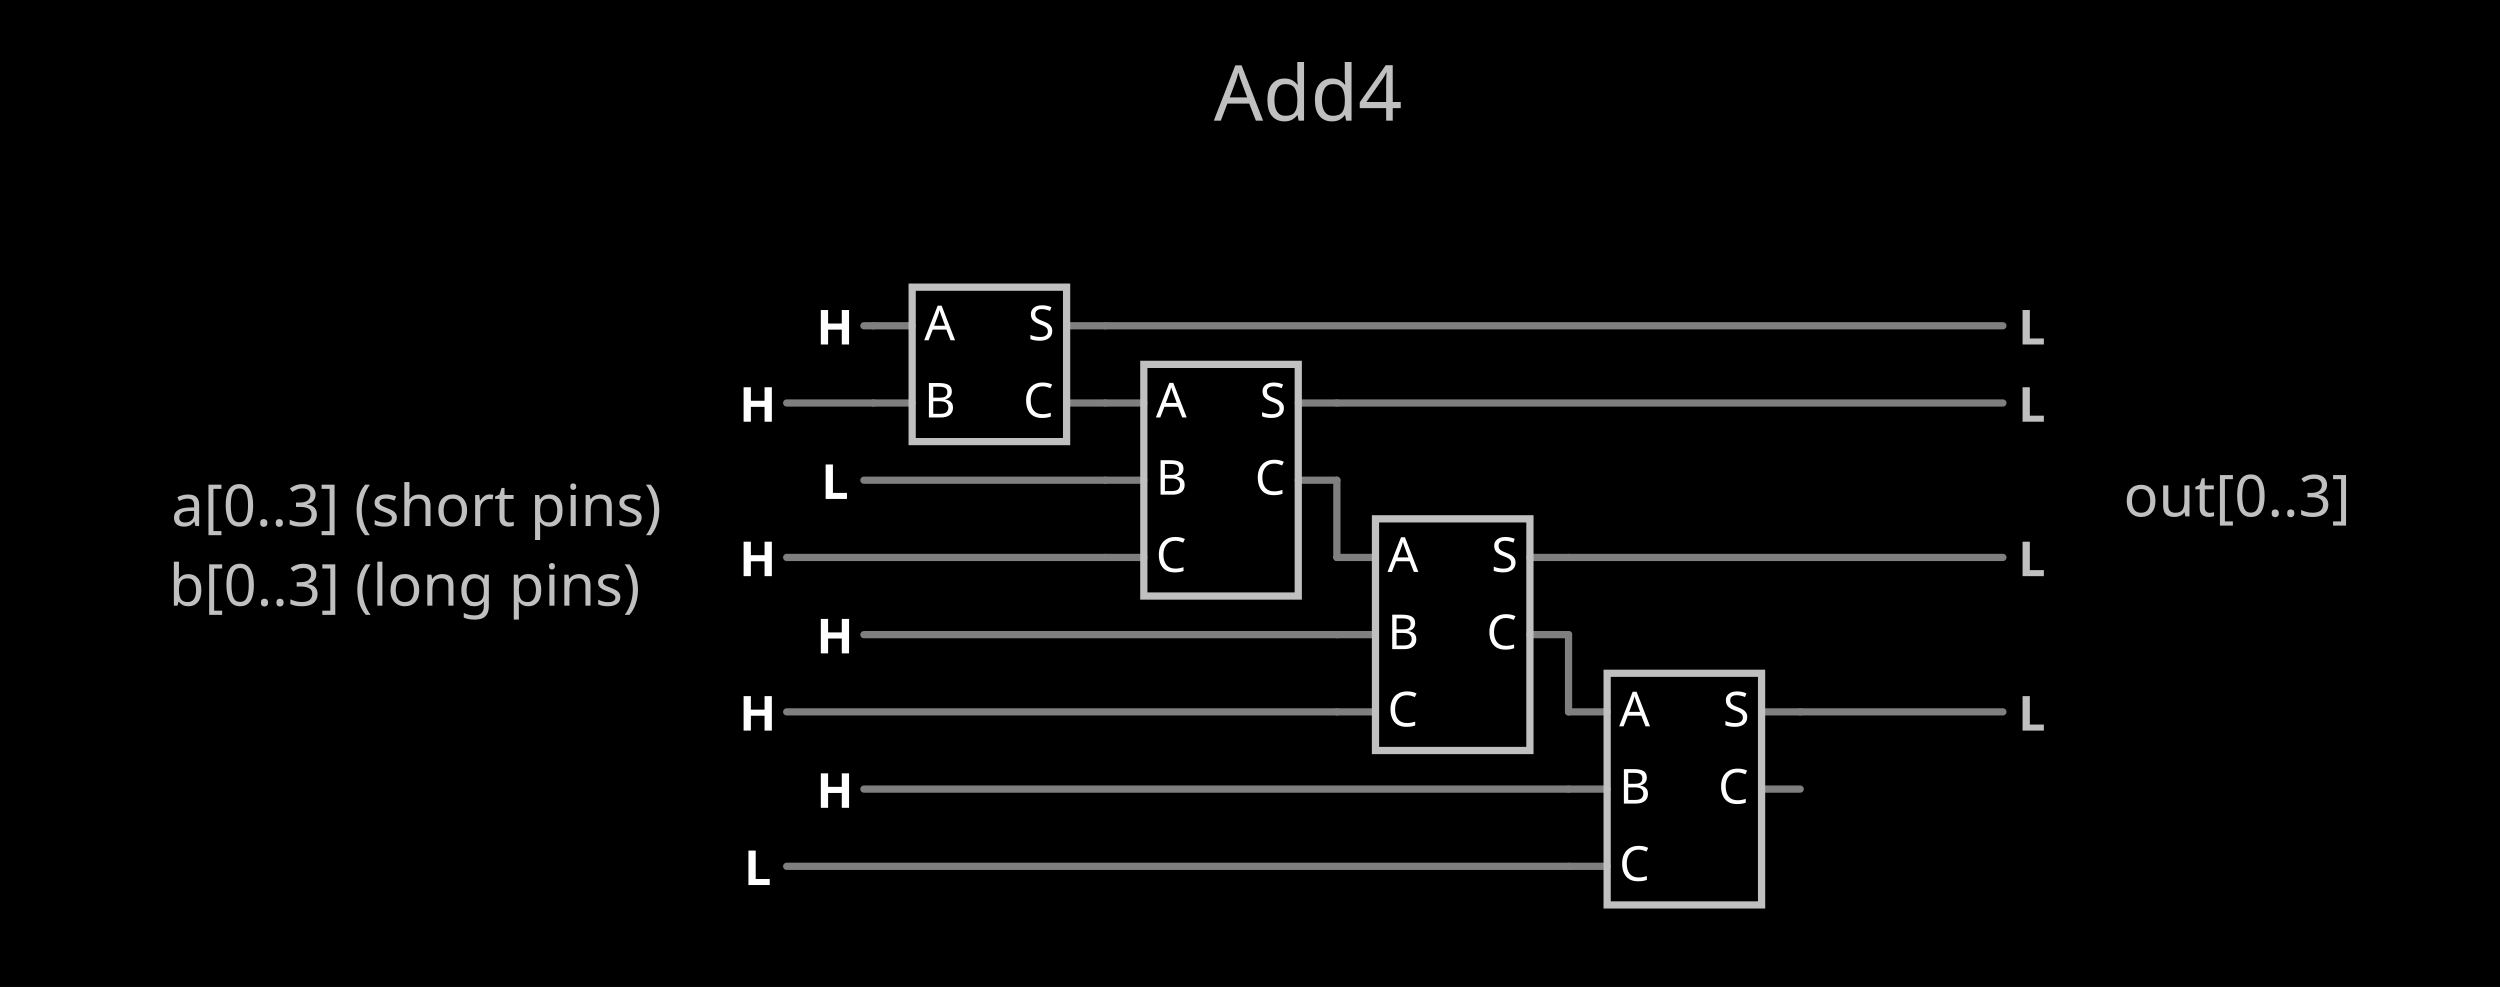
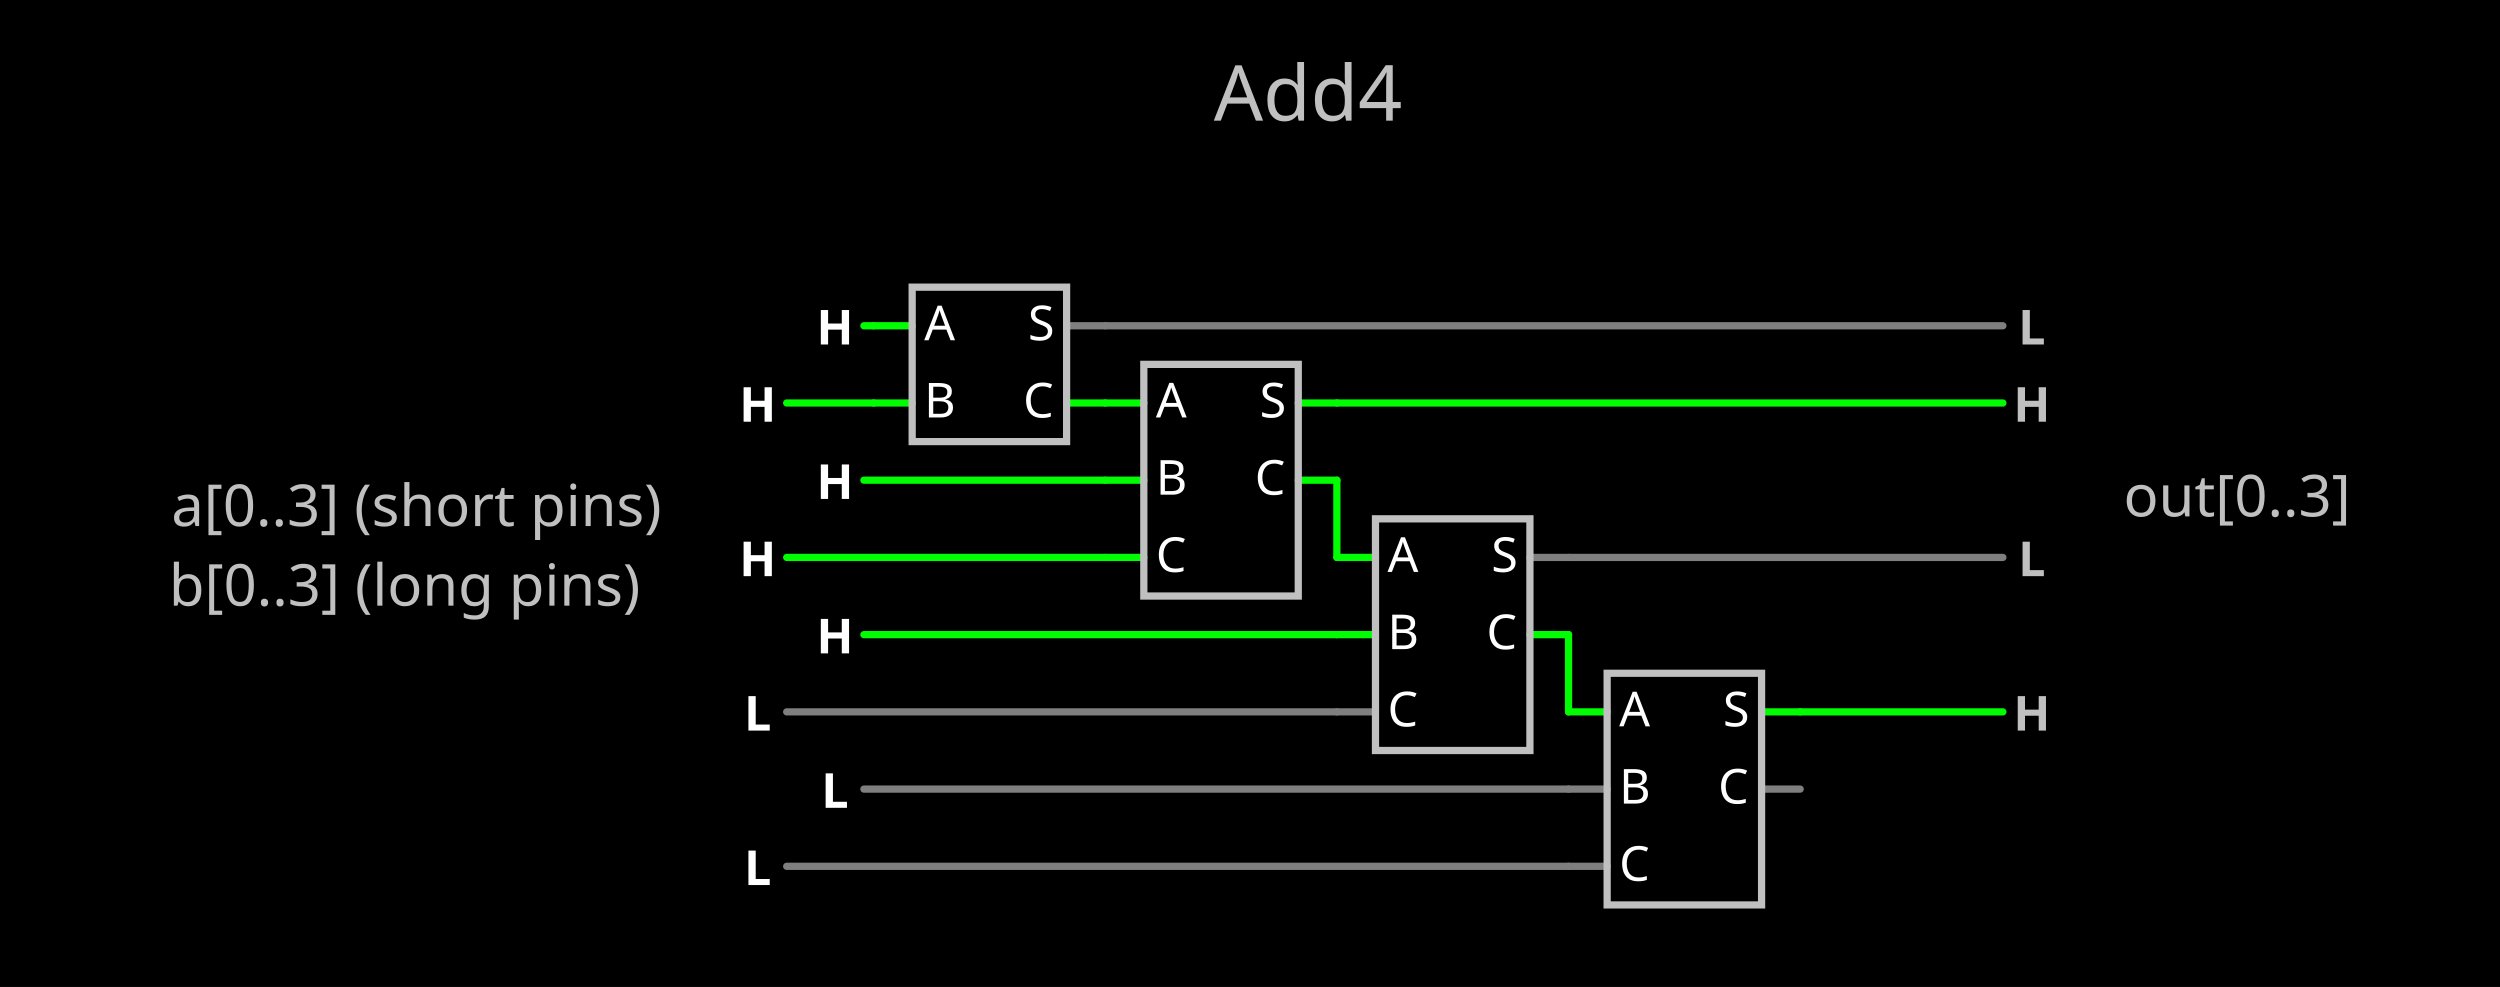
<svg xmlns="http://www.w3.org/2000/svg" version="1.1" width="1036" height="409">
  <defs />
  <g>
    <rect fill="#000000" stroke="none" x="0" y="0" width="1036" height="409" />
    <g transform="scale(1,1) translate(-182,-169)">
      <g>
        <g>
          <text fill="#ffffff" stroke="none" font-family="sans-serif" font-size="20px" font-style="normal" font-weight="bold" text-decoration="normal" x="528" y="304" text-anchor="middle" dominant-baseline="central">H</text>
        </g>
-         <path fill="none" stroke="#807f7f" paint-order="fill stroke markers" d=" M 544 304 L 540 304" stroke-linecap="round" stroke-miterlimit="10" stroke-width="3" stroke-dasharray="" />
+         <path fill="none" stroke="#01fd01" paint-order="fill stroke markers" d=" M 544 304 L 540 304" stroke-linecap="round" stroke-miterlimit="10" stroke-width="3" stroke-dasharray="" />
      </g>
      <g>
        <g>
          <text fill="#ffffff" stroke="none" font-family="sans-serif" font-size="20px" font-style="normal" font-weight="bold" text-decoration="normal" x="496" y="336" text-anchor="middle" dominant-baseline="central">H</text>
        </g>
-         <path fill="none" stroke="#807f7f" paint-order="fill stroke markers" d=" M 544 336 L 508 336" stroke-linecap="round" stroke-miterlimit="10" stroke-width="3" stroke-dasharray="" />
+         <path fill="none" stroke="#01fd01" paint-order="fill stroke markers" d=" M 544 336 L 508 336" stroke-linecap="round" stroke-miterlimit="10" stroke-width="3" stroke-dasharray="" />
      </g>
      <g>
        <g>
-           <text fill="#ffffff" stroke="none" font-family="sans-serif" font-size="20px" font-style="normal" font-weight="bold" text-decoration="normal" x="528" y="368" text-anchor="middle" dominant-baseline="central">L</text>
+           <text fill="#ffffff" stroke="none" font-family="sans-serif" font-size="20px" font-style="normal" font-weight="bold" text-decoration="normal" x="528" y="368" text-anchor="middle" dominant-baseline="central">H</text>
        </g>
-         <path fill="none" stroke="#807f7f" paint-order="fill stroke markers" d=" M 640 368 L 540 368" stroke-linecap="round" stroke-miterlimit="10" stroke-width="3" stroke-dasharray="" />
+         <path fill="none" stroke="#01fd01" paint-order="fill stroke markers" d=" M 640 368 L 540 368" stroke-linecap="round" stroke-miterlimit="10" stroke-width="3" stroke-dasharray="" />
      </g>
      <g>
        <g>
          <text fill="#ffffff" stroke="none" font-family="sans-serif" font-size="20px" font-style="normal" font-weight="bold" text-decoration="normal" x="496" y="400" text-anchor="middle" dominant-baseline="central">H</text>
        </g>
-         <path fill="none" stroke="#807f7f" paint-order="fill stroke markers" d=" M 640 400 L 508 400" stroke-linecap="round" stroke-miterlimit="10" stroke-width="3" stroke-dasharray="" />
+         <path fill="none" stroke="#01fd01" paint-order="fill stroke markers" d=" M 640 400 L 508 400" stroke-linecap="round" stroke-miterlimit="10" stroke-width="3" stroke-dasharray="" />
      </g>
      <g>
        <g>
          <text fill="#ffffff" stroke="none" font-family="sans-serif" font-size="20px" font-style="normal" font-weight="bold" text-decoration="normal" x="496" y="528" text-anchor="middle" dominant-baseline="central">L</text>
        </g>
        <path fill="none" stroke="#807f7f" paint-order="fill stroke markers" d=" M 832 528 L 508 528" stroke-linecap="round" stroke-miterlimit="10" stroke-width="3" stroke-dasharray="" />
      </g>
      <g>
        <g>
-           <text fill="#ffffff" stroke="none" font-family="sans-serif" font-size="20px" font-style="normal" font-weight="bold" text-decoration="normal" x="528" y="496" text-anchor="middle" dominant-baseline="central">H</text>
+           <text fill="#ffffff" stroke="none" font-family="sans-serif" font-size="20px" font-style="normal" font-weight="bold" text-decoration="normal" x="528" y="496" text-anchor="middle" dominant-baseline="central">L</text>
        </g>
        <path fill="none" stroke="#807f7f" paint-order="fill stroke markers" d=" M 832 496 L 540 496" stroke-linecap="round" stroke-miterlimit="10" stroke-width="3" stroke-dasharray="" />
      </g>
      <g>
        <g>
-           <text fill="#ffffff" stroke="none" font-family="sans-serif" font-size="20px" font-style="normal" font-weight="bold" text-decoration="normal" x="496" y="464" text-anchor="middle" dominant-baseline="central">H</text>
+           <text fill="#ffffff" stroke="none" font-family="sans-serif" font-size="20px" font-style="normal" font-weight="bold" text-decoration="normal" x="496" y="464" text-anchor="middle" dominant-baseline="central">L</text>
        </g>
        <path fill="none" stroke="#807f7f" paint-order="fill stroke markers" d=" M 736 464 L 508 464" stroke-linecap="round" stroke-miterlimit="10" stroke-width="3" stroke-dasharray="" />
      </g>
      <g>
        <g>
          <text fill="#ffffff" stroke="none" font-family="sans-serif" font-size="20px" font-style="normal" font-weight="bold" text-decoration="normal" x="528" y="432" text-anchor="middle" dominant-baseline="central">H</text>
        </g>
-         <path fill="none" stroke="#807f7f" paint-order="fill stroke markers" d=" M 736 432 L 540 432" stroke-linecap="round" stroke-miterlimit="10" stroke-width="3" stroke-dasharray="" />
+         <path fill="none" stroke="#01fd01" paint-order="fill stroke markers" d=" M 736 432 L 540 432" stroke-linecap="round" stroke-miterlimit="10" stroke-width="3" stroke-dasharray="" />
      </g>
      <g>
-         <path fill="none" stroke="#807f7f" paint-order="fill stroke markers" d=" M 640 336 L 656 336" stroke-linecap="round" stroke-miterlimit="10" stroke-width="3" stroke-dasharray="" />
+         <path fill="none" stroke="#01fd01" paint-order="fill stroke markers" d=" M 640 336 L 656 336" stroke-linecap="round" stroke-miterlimit="10" stroke-width="3" stroke-dasharray="" />
        <text fill="#ffffff" stroke="none" font-family="normal" font-size="20px" font-style="normal" font-weight="normal" text-decoration="normal" x="661" y="342" text-anchor="start" dominant-baseline="alphabetic">A</text>
-         <path fill="none" stroke="#807f7f" paint-order="fill stroke markers" d=" M 640 368 L 656 368" stroke-linecap="round" stroke-miterlimit="10" stroke-width="3" stroke-dasharray="" />
+         <path fill="none" stroke="#01fd01" paint-order="fill stroke markers" d=" M 640 368 L 656 368" stroke-linecap="round" stroke-miterlimit="10" stroke-width="3" stroke-dasharray="" />
        <text fill="#ffffff" stroke="none" font-family="normal" font-size="20px" font-style="normal" font-weight="normal" text-decoration="normal" x="661" y="374" text-anchor="start" dominant-baseline="alphabetic">B</text>
-         <path fill="none" stroke="#807f7f" paint-order="fill stroke markers" d=" M 640 400 L 656 400" stroke-linecap="round" stroke-miterlimit="10" stroke-width="3" stroke-dasharray="" />
+         <path fill="none" stroke="#01fd01" paint-order="fill stroke markers" d=" M 640 400 L 656 400" stroke-linecap="round" stroke-miterlimit="10" stroke-width="3" stroke-dasharray="" />
        <text fill="#ffffff" stroke="none" font-family="normal" font-size="20px" font-style="normal" font-weight="normal" text-decoration="normal" x="661" y="406" text-anchor="start" dominant-baseline="alphabetic">C</text>
-         <path fill="none" stroke="#807f7f" paint-order="fill stroke markers" d=" M 736 336 L 720 336" stroke-linecap="round" stroke-miterlimit="10" stroke-width="3" stroke-dasharray="" />
+         <path fill="none" stroke="#01fd01" paint-order="fill stroke markers" d=" M 736 336 L 720 336" stroke-linecap="round" stroke-miterlimit="10" stroke-width="3" stroke-dasharray="" />
        <text fill="#ffffff" stroke="none" font-family="normal" font-size="20px" font-style="normal" font-weight="normal" text-decoration="normal" x="704" y="342" text-anchor="start" dominant-baseline="alphabetic">S</text>
-         <path fill="none" stroke="#807f7f" paint-order="fill stroke markers" d=" M 736 368 L 720 368" stroke-linecap="round" stroke-miterlimit="10" stroke-width="3" stroke-dasharray="" />
+         <path fill="none" stroke="#01fd01" paint-order="fill stroke markers" d=" M 736 368 L 720 368" stroke-linecap="round" stroke-miterlimit="10" stroke-width="3" stroke-dasharray="" />
        <text fill="#ffffff" stroke="none" font-family="normal" font-size="20px" font-style="normal" font-weight="normal" text-decoration="normal" x="702" y="374" text-anchor="start" dominant-baseline="alphabetic">C</text>
        <path fill="none" stroke="#c0c0c0" paint-order="fill stroke markers" d=" M 656 320 L 720 320 L 720 416 L 656 416 Z" stroke-linecap="round" stroke-miterlimit="10" stroke-width="3" stroke-dasharray="" />
      </g>
-       <path fill="none" stroke="#807f7f" paint-order="fill stroke markers" d=" M 832 432 L 832 464" stroke-linecap="round" stroke-miterlimit="10" stroke-width="3" stroke-dasharray="" />
+       <path fill="none" stroke="#01fd01" paint-order="fill stroke markers" d=" M 832 432 L 832 464" stroke-linecap="round" stroke-miterlimit="10" stroke-width="3" stroke-dasharray="" />
      <text fill="#ffffff" stroke="none" font-family="sans-serif" font-size="12px" font-style="normal" font-weight="normal" text-decoration="normal" x="838" y="454" text-anchor="start" dominant-baseline="alphabetic" />
      <g>
-         <path fill="none" stroke="#807f7f" paint-order="fill stroke markers" d=" M 832 464 L 848 464" stroke-linecap="round" stroke-miterlimit="10" stroke-width="3" stroke-dasharray="" />
+         <path fill="none" stroke="#01fd01" paint-order="fill stroke markers" d=" M 832 464 L 848 464" stroke-linecap="round" stroke-miterlimit="10" stroke-width="3" stroke-dasharray="" />
        <text fill="#ffffff" stroke="none" font-family="normal" font-size="20px" font-style="normal" font-weight="normal" text-decoration="normal" x="853" y="470" text-anchor="start" dominant-baseline="alphabetic">A</text>
        <path fill="none" stroke="#807f7f" paint-order="fill stroke markers" d=" M 832 496 L 848 496" stroke-linecap="round" stroke-miterlimit="10" stroke-width="3" stroke-dasharray="" />
        <text fill="#ffffff" stroke="none" font-family="normal" font-size="20px" font-style="normal" font-weight="normal" text-decoration="normal" x="853" y="502" text-anchor="start" dominant-baseline="alphabetic">B</text>
        <path fill="none" stroke="#807f7f" paint-order="fill stroke markers" d=" M 832 528 L 848 528" stroke-linecap="round" stroke-miterlimit="10" stroke-width="3" stroke-dasharray="" />
        <text fill="#ffffff" stroke="none" font-family="normal" font-size="20px" font-style="normal" font-weight="normal" text-decoration="normal" x="853" y="534" text-anchor="start" dominant-baseline="alphabetic">C</text>
-         <path fill="none" stroke="#807f7f" paint-order="fill stroke markers" d=" M 928 464 L 912 464" stroke-linecap="round" stroke-miterlimit="10" stroke-width="3" stroke-dasharray="" />
+         <path fill="none" stroke="#01fd01" paint-order="fill stroke markers" d=" M 928 464 L 912 464" stroke-linecap="round" stroke-miterlimit="10" stroke-width="3" stroke-dasharray="" />
        <text fill="#ffffff" stroke="none" font-family="normal" font-size="20px" font-style="normal" font-weight="normal" text-decoration="normal" x="896" y="470" text-anchor="start" dominant-baseline="alphabetic">S</text>
        <path fill="none" stroke="#807f7f" paint-order="fill stroke markers" d=" M 928 496 L 912 496" stroke-linecap="round" stroke-miterlimit="10" stroke-width="3" stroke-dasharray="" />
        <text fill="#ffffff" stroke="none" font-family="normal" font-size="20px" font-style="normal" font-weight="normal" text-decoration="normal" x="894" y="502" text-anchor="start" dominant-baseline="alphabetic">C</text>
        <path fill="none" stroke="#c0c0c0" paint-order="fill stroke markers" d=" M 848 448 L 912 448 L 912 544 L 848 544 Z" stroke-linecap="round" stroke-miterlimit="10" stroke-width="3" stroke-dasharray="" />
      </g>
      <g>
-         <path fill="none" stroke="#807f7f" paint-order="fill stroke markers" d=" M 736 400 L 752 400" stroke-linecap="round" stroke-miterlimit="10" stroke-width="3" stroke-dasharray="" />
+         <path fill="none" stroke="#01fd01" paint-order="fill stroke markers" d=" M 736 400 L 752 400" stroke-linecap="round" stroke-miterlimit="10" stroke-width="3" stroke-dasharray="" />
        <text fill="#ffffff" stroke="none" font-family="normal" font-size="20px" font-style="normal" font-weight="normal" text-decoration="normal" x="757" y="406" text-anchor="start" dominant-baseline="alphabetic">A</text>
-         <path fill="none" stroke="#807f7f" paint-order="fill stroke markers" d=" M 736 432 L 752 432" stroke-linecap="round" stroke-miterlimit="10" stroke-width="3" stroke-dasharray="" />
+         <path fill="none" stroke="#01fd01" paint-order="fill stroke markers" d=" M 736 432 L 752 432" stroke-linecap="round" stroke-miterlimit="10" stroke-width="3" stroke-dasharray="" />
        <text fill="#ffffff" stroke="none" font-family="normal" font-size="20px" font-style="normal" font-weight="normal" text-decoration="normal" x="757" y="438" text-anchor="start" dominant-baseline="alphabetic">B</text>
        <path fill="none" stroke="#807f7f" paint-order="fill stroke markers" d=" M 736 464 L 752 464" stroke-linecap="round" stroke-miterlimit="10" stroke-width="3" stroke-dasharray="" />
        <text fill="#ffffff" stroke="none" font-family="normal" font-size="20px" font-style="normal" font-weight="normal" text-decoration="normal" x="757" y="470" text-anchor="start" dominant-baseline="alphabetic">C</text>
        <path fill="none" stroke="#807f7f" paint-order="fill stroke markers" d=" M 832 400 L 816 400" stroke-linecap="round" stroke-miterlimit="10" stroke-width="3" stroke-dasharray="" />
        <text fill="#ffffff" stroke="none" font-family="normal" font-size="20px" font-style="normal" font-weight="normal" text-decoration="normal" x="800" y="406" text-anchor="start" dominant-baseline="alphabetic">S</text>
-         <path fill="none" stroke="#807f7f" paint-order="fill stroke markers" d=" M 832 432 L 816 432" stroke-linecap="round" stroke-miterlimit="10" stroke-width="3" stroke-dasharray="" />
+         <path fill="none" stroke="#01fd01" paint-order="fill stroke markers" d=" M 832 432 L 816 432" stroke-linecap="round" stroke-miterlimit="10" stroke-width="3" stroke-dasharray="" />
        <text fill="#ffffff" stroke="none" font-family="normal" font-size="20px" font-style="normal" font-weight="normal" text-decoration="normal" x="798" y="438" text-anchor="start" dominant-baseline="alphabetic">C</text>
        <path fill="none" stroke="#c0c0c0" paint-order="fill stroke markers" d=" M 752 384 L 816 384 L 816 480 L 752 480 Z" stroke-linecap="round" stroke-miterlimit="10" stroke-width="3" stroke-dasharray="" />
      </g>
-       <path fill="none" stroke="#807f7f" paint-order="fill stroke markers" d=" M 736 368 L 736 400" stroke-linecap="round" stroke-miterlimit="10" stroke-width="3" stroke-dasharray="" />
+       <path fill="none" stroke="#01fd01" paint-order="fill stroke markers" d=" M 736 368 L 736 400" stroke-linecap="round" stroke-miterlimit="10" stroke-width="3" stroke-dasharray="" />
      <text fill="#ffffff" stroke="none" font-family="sans-serif" font-size="12px" font-style="normal" font-weight="normal" text-decoration="normal" x="742" y="390" text-anchor="start" dominant-baseline="alphabetic" />
      <g>
        <g>
          <text fill="#c0c0c0" stroke="none" font-family="sans-serif" font-size="20px" font-style="normal" font-weight="bold" text-decoration="normal" x="1024" y="304" text-anchor="middle" dominant-baseline="central">L</text>
        </g>
        <path fill="none" stroke="#807f7f" paint-order="fill stroke markers" d=" M 640 304 L 1012 304" stroke-linecap="round" stroke-miterlimit="10" stroke-width="3" stroke-dasharray="" />
      </g>
      <g>
        <g>
-           <text fill="#c0c0c0" stroke="none" font-family="sans-serif" font-size="20px" font-style="normal" font-weight="bold" text-decoration="normal" x="1024" y="336" text-anchor="middle" dominant-baseline="central">L</text>
+           <text fill="#c0c0c0" stroke="none" font-family="sans-serif" font-size="20px" font-style="normal" font-weight="bold" text-decoration="normal" x="1024" y="336" text-anchor="middle" dominant-baseline="central">H</text>
        </g>
-         <path fill="none" stroke="#807f7f" paint-order="fill stroke markers" d=" M 736 336 L 1012 336" stroke-linecap="round" stroke-miterlimit="10" stroke-width="3" stroke-dasharray="" />
+         <path fill="none" stroke="#01fd01" paint-order="fill stroke markers" d=" M 736 336 L 1012 336" stroke-linecap="round" stroke-miterlimit="10" stroke-width="3" stroke-dasharray="" />
      </g>
      <g>
        <g>
          <text fill="#c0c0c0" stroke="none" font-family="sans-serif" font-size="20px" font-style="normal" font-weight="bold" text-decoration="normal" x="1024" y="400" text-anchor="middle" dominant-baseline="central">L</text>
        </g>
        <path fill="none" stroke="#807f7f" paint-order="fill stroke markers" d=" M 832 400 L 1012 400" stroke-linecap="round" stroke-miterlimit="10" stroke-width="3" stroke-dasharray="" />
      </g>
      <g>
        <g>
-           <text fill="#c0c0c0" stroke="none" font-family="sans-serif" font-size="20px" font-style="normal" font-weight="bold" text-decoration="normal" x="1024" y="464" text-anchor="middle" dominant-baseline="central">L</text>
+           <text fill="#c0c0c0" stroke="none" font-family="sans-serif" font-size="20px" font-style="normal" font-weight="bold" text-decoration="normal" x="1024" y="464" text-anchor="middle" dominant-baseline="central">H</text>
        </g>
-         <path fill="none" stroke="#807f7f" paint-order="fill stroke markers" d=" M 928 464 L 1012 464" stroke-linecap="round" stroke-miterlimit="10" stroke-width="3" stroke-dasharray="" />
+         <path fill="none" stroke="#01fd01" paint-order="fill stroke markers" d=" M 928 464 L 1012 464" stroke-linecap="round" stroke-miterlimit="10" stroke-width="3" stroke-dasharray="" />
      </g>
      <g>
        <text fill="#c0c0c0" stroke="none" font-family="sans-serif" font-size="24px" font-style="normal" font-weight="normal" text-decoration="normal" x="1062" y="383" text-anchor="start" dominant-baseline="alphabetic">out[0..3]</text>
      </g>
      <g>
        <text fill="#c0c0c0" stroke="none" font-family="sans-serif" font-size="24px" font-style="normal" font-weight="normal" text-decoration="normal" x="253" y="387" text-anchor="start" dominant-baseline="alphabetic">a[0..3] (short pins)</text>
      </g>
      <g>
        <text fill="#c0c0c0" stroke="none" font-family="sans-serif" font-size="24px" font-style="normal" font-weight="normal" text-decoration="normal" x="252" y="420" text-anchor="start" dominant-baseline="alphabetic">b[0..3] (long pins)</text>
      </g>
      <g>
        <text fill="#c0c0c0" stroke="none" font-family="sans-serif" font-size="32px" font-style="normal" font-weight="normal" text-decoration="normal" x="685" y="219" text-anchor="start" dominant-baseline="alphabetic">Add4</text>
      </g>
      <g>
        <path fill="none" stroke="#807f7f" paint-order="fill stroke markers" d=" M 640 304 L 624 304" stroke-linecap="round" stroke-miterlimit="10" stroke-width="3" stroke-dasharray="" />
        <text fill="#ffffff" stroke="none" font-family="normal" font-size="20px" font-style="normal" font-weight="normal" text-decoration="normal" x="608" y="310" text-anchor="start" dominant-baseline="alphabetic">S</text>
-         <path fill="none" stroke="#807f7f" paint-order="fill stroke markers" d=" M 640 336 L 624 336" stroke-linecap="round" stroke-miterlimit="10" stroke-width="3" stroke-dasharray="" />
+         <path fill="none" stroke="#01fd01" paint-order="fill stroke markers" d=" M 640 336 L 624 336" stroke-linecap="round" stroke-miterlimit="10" stroke-width="3" stroke-dasharray="" />
        <text fill="#ffffff" stroke="none" font-family="normal" font-size="20px" font-style="normal" font-weight="normal" text-decoration="normal" x="606" y="342" text-anchor="start" dominant-baseline="alphabetic">C</text>
-         <path fill="none" stroke="#807f7f" paint-order="fill stroke markers" d=" M 544 304 L 560 304" stroke-linecap="round" stroke-miterlimit="10" stroke-width="3" stroke-dasharray="" />
+         <path fill="none" stroke="#01fd01" paint-order="fill stroke markers" d=" M 544 304 L 560 304" stroke-linecap="round" stroke-miterlimit="10" stroke-width="3" stroke-dasharray="" />
        <text fill="#ffffff" stroke="none" font-family="normal" font-size="20px" font-style="normal" font-weight="normal" text-decoration="normal" x="565" y="310" text-anchor="start" dominant-baseline="alphabetic">A</text>
-         <path fill="none" stroke="#807f7f" paint-order="fill stroke markers" d=" M 544 336 L 560 336" stroke-linecap="round" stroke-miterlimit="10" stroke-width="3" stroke-dasharray="" />
+         <path fill="none" stroke="#01fd01" paint-order="fill stroke markers" d=" M 544 336 L 560 336" stroke-linecap="round" stroke-miterlimit="10" stroke-width="3" stroke-dasharray="" />
        <text fill="#ffffff" stroke="none" font-family="normal" font-size="20px" font-style="normal" font-weight="normal" text-decoration="normal" x="565" y="342" text-anchor="start" dominant-baseline="alphabetic">B</text>
        <path fill="none" stroke="#c0c0c0" paint-order="fill stroke markers" d=" M 560 288 L 624 288 L 624 352 L 560 352 Z" stroke-linecap="round" stroke-miterlimit="10" stroke-width="3" stroke-dasharray="" />
      </g>
      <path fill="#ffffff" stroke="none" paint-order="stroke fill markers" d=" M 931 496 A 3 3 0 1 1 931 496 Z" />
    </g>
  </g>
</svg>
